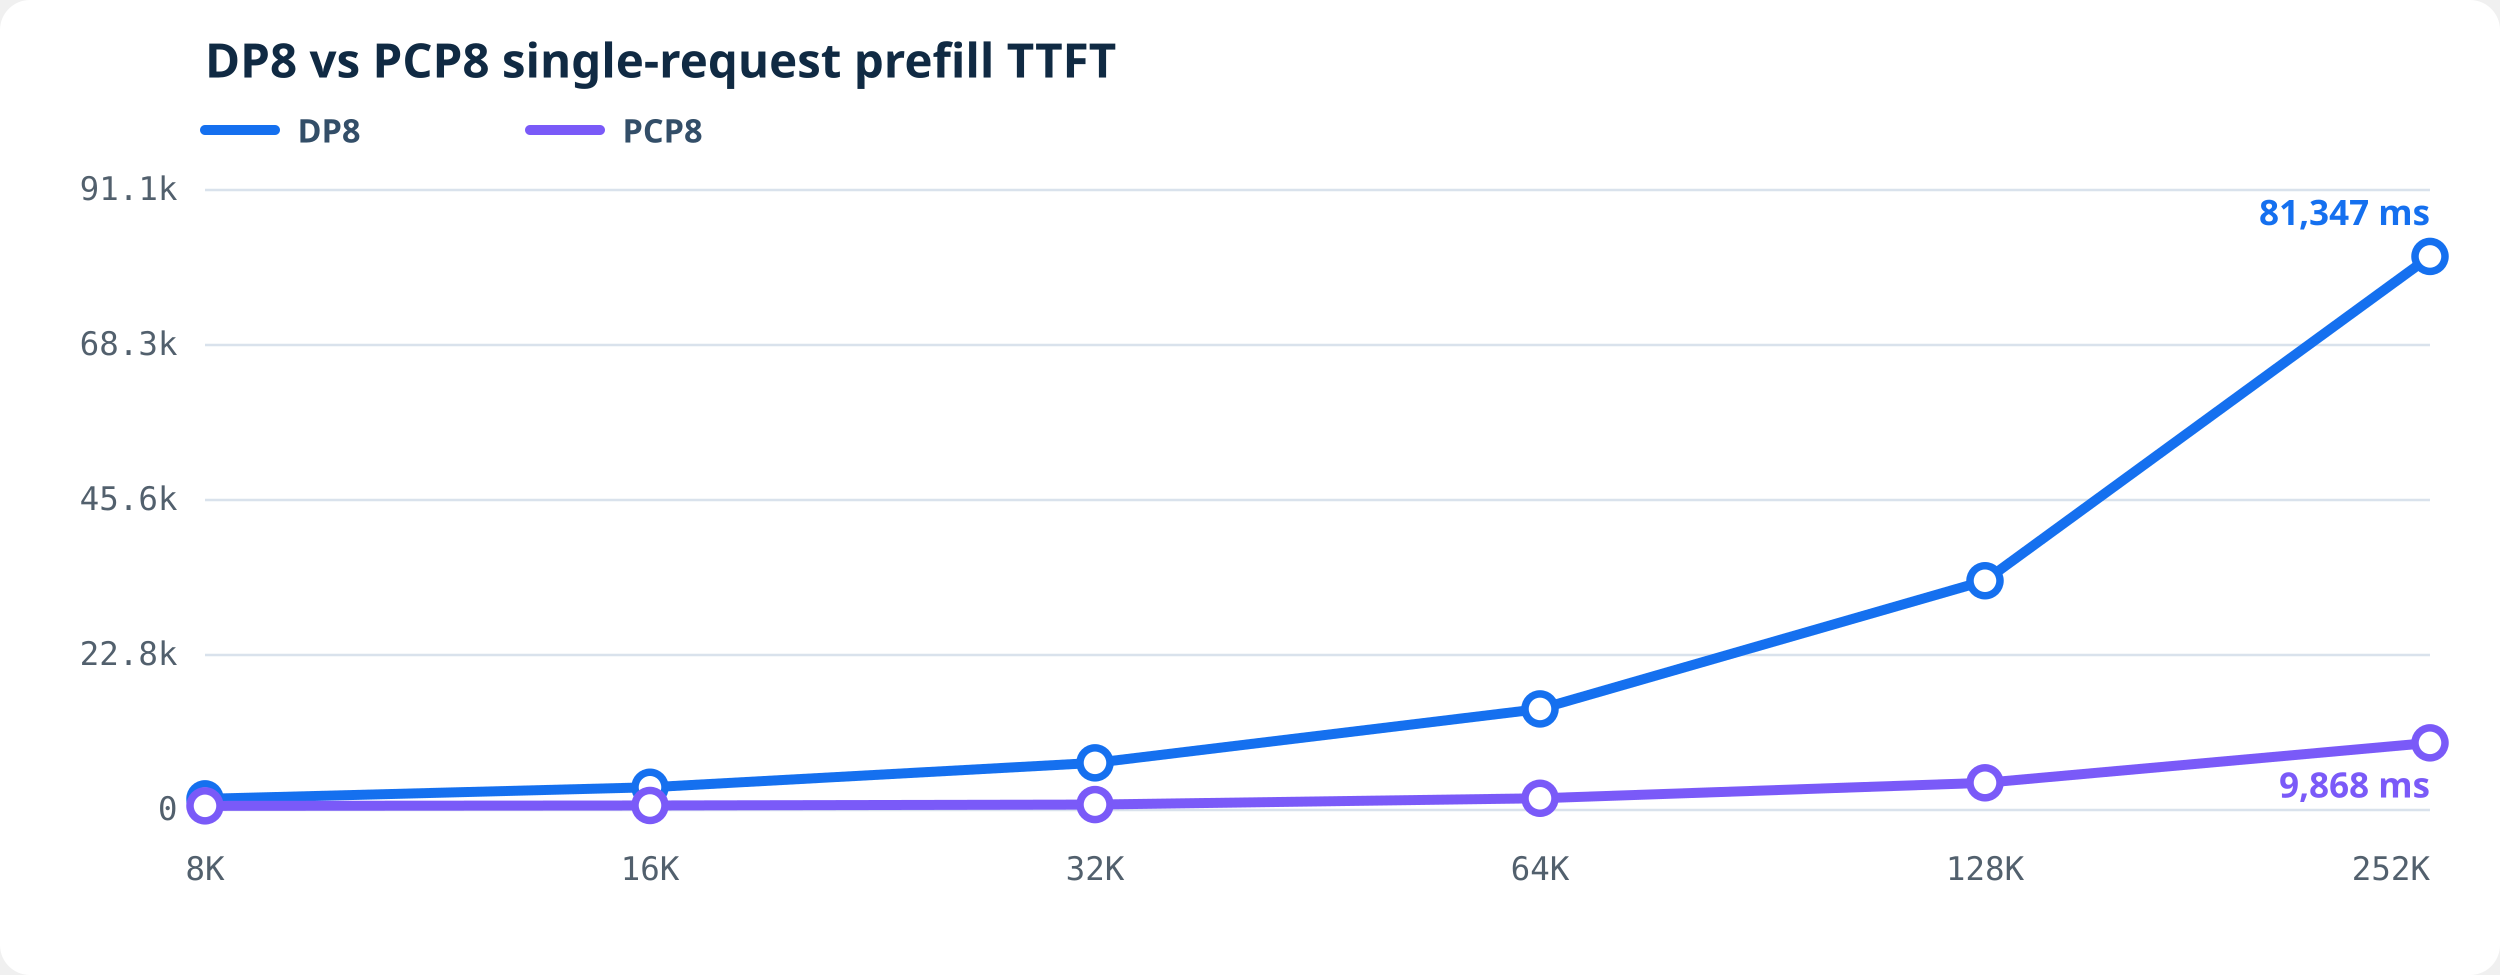
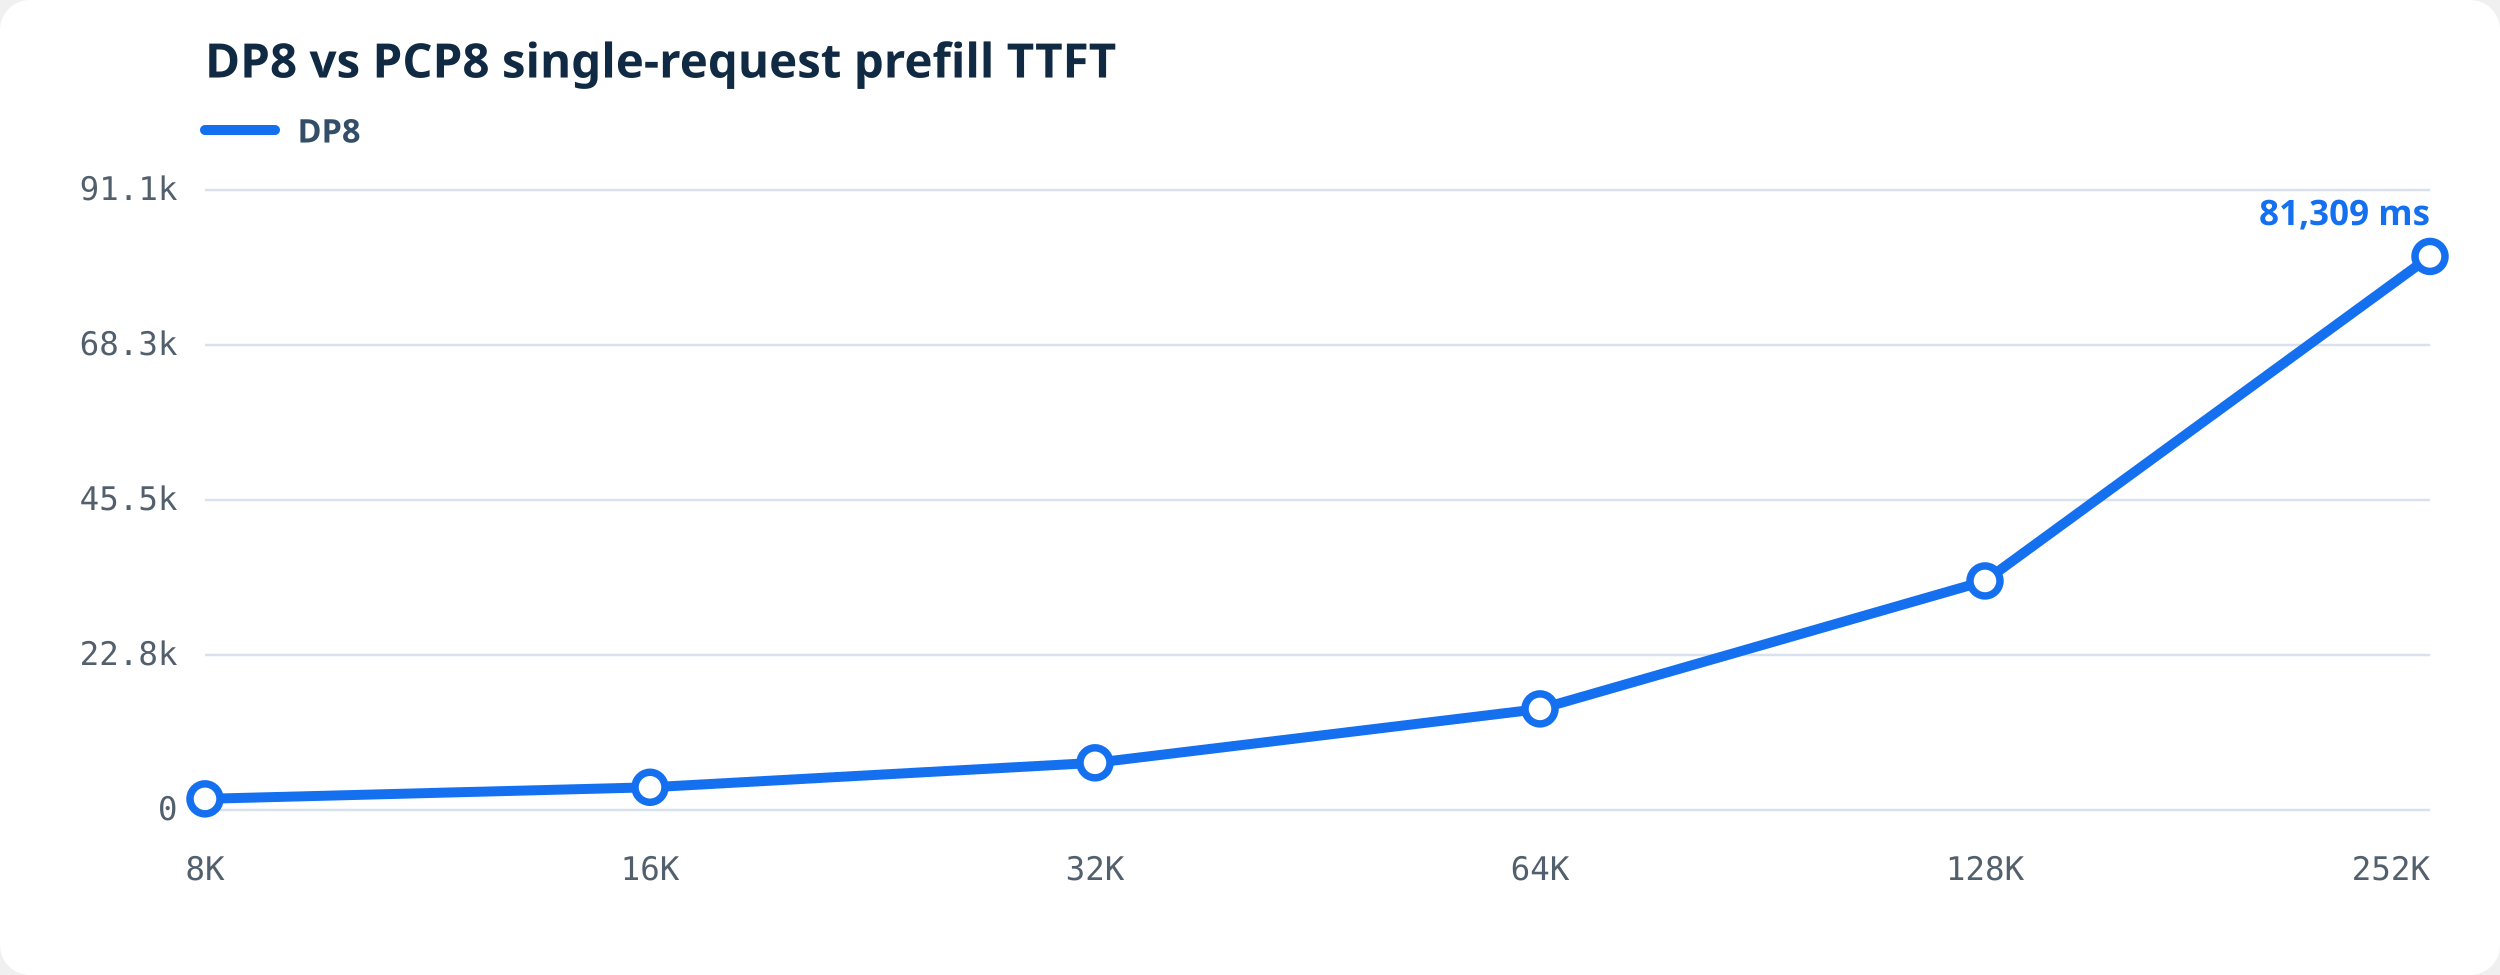
<svg xmlns="http://www.w3.org/2000/svg" viewBox="0 0 1000 390" role="img" aria-labelledby="prefill-ttft-title prefill-ttft-desc">
  <style>.bg{fill:#fff}.grid{stroke:#d9e2ec;stroke-width:1}.axis{fill:#52606d;font:13px ui-monospace,SFMono-Regular,Consolas,monospace}.heading{fill:#102a43;font:600 19px system-ui,sans-serif}.line{fill:none;stroke-width:4;stroke-linejoin:round;stroke-linecap:round}.dot{fill:#fff;stroke-width:3}.latest{stroke-width:3}.legend{fill:#334e68;font:600 13px system-ui,sans-serif}.value{font:600 14px system-ui,sans-serif}</style>
  <rect class="bg" width="1000" height="390" rx="12" />
  <text class="heading" x="82" y="31">DP8 vs PCP8 single-request prefill TTFT</text>
  <line x1="82" y1="52" x2="110" y2="52" stroke="#1570ef" stroke-width="4" stroke-linecap="round" />
  <text class="legend" x="119" y="57">DP8</text>
-   <line x1="212" y1="52" x2="240" y2="52" stroke="#7a5af8" stroke-width="4" stroke-linecap="round" />
-   <text class="legend" x="249" y="57">PCP8</text>
  <line class="grid" x1="82" y1="324.00" x2="972" y2="324.00" />
  <text class="axis" text-anchor="end" x="71" y="328.00">0</text>
  <line class="grid" x1="82" y1="262.00" x2="972" y2="262.00" />
  <text class="axis" text-anchor="end" x="71" y="266.00">22.8k</text>
  <line class="grid" x1="82" y1="200.00" x2="972" y2="200.00" />
-   <text class="axis" text-anchor="end" x="71" y="204.00">45.6k</text>
+   <text class="axis" text-anchor="end" x="71" y="204.00">45.5k</text>
  <line class="grid" x1="82" y1="138.00" x2="972" y2="138.00" />
  <text class="axis" text-anchor="end" x="71" y="142.00">68.3k</text>
  <line class="grid" x1="82" y1="76.00" x2="972" y2="76.00" />
  <text class="axis" text-anchor="end" x="71" y="80.00">91.1k</text>
  <text class="axis" text-anchor="middle" x="82.00" y="352">8K</text>
  <text class="axis" text-anchor="middle" x="260.00" y="352">16K</text>
  <text class="axis" text-anchor="middle" x="438.00" y="352">32K</text>
  <text class="axis" text-anchor="middle" x="616.00" y="352">64K</text>
  <text class="axis" text-anchor="middle" x="794.00" y="352">128K</text>
  <text class="axis" text-anchor="end" x="972.00" y="352">252K</text>
-   <polyline class="line" stroke="#1570ef" points="82.00,319.54 260.00,314.90 438.00,305.14 616.00,283.57 794.00,232.30 972.00,102.57" />
+   <polyline class="line" stroke="#1570ef" points="82.00,319.54 260.00,314.91 438.00,305.13 616.00,283.56 794.00,232.38 972.00,102.57" />
  <circle class="dot" fill="#fff" stroke="#1570ef" cx="82.00" cy="319.54" r="6" />
-   <circle class="dot" fill="#fff" stroke="#1570ef" cx="260.00" cy="314.90" r="6" />
-   <circle class="dot" fill="#fff" stroke="#1570ef" cx="438.00" cy="305.14" r="6" />
-   <circle class="dot" fill="#fff" stroke="#1570ef" cx="616.00" cy="283.57" r="6" />
-   <circle class="dot" fill="#fff" stroke="#1570ef" cx="794.00" cy="232.30" r="6" />
+   <circle class="dot" fill="#fff" stroke="#1570ef" cx="260.00" cy="314.91" r="6" />
+   <circle class="dot" fill="#fff" stroke="#1570ef" cx="438.00" cy="305.13" r="6" />
+   <circle class="dot" fill="#fff" stroke="#1570ef" cx="616.00" cy="283.56" r="6" />
+   <circle class="dot" fill="#fff" stroke="#1570ef" cx="794.00" cy="232.38" r="6" />
  <circle class="dot latest" fill="#1570ef" stroke="#1570ef" cx="972.00" cy="102.57" r="6" />
-   <text class="value" fill="#1570ef" text-anchor="end" x="972.00" y="90.00">81,347 ms</text>
-   <polyline class="line" stroke="#7a5af8" points="82.00,322.34 260.00,322.19 438.00,321.83 616.00,319.31 794.00,313.12 972.00,297.14" />
-   <circle class="dot" fill="#fff" stroke="#7a5af8" cx="82.00" cy="322.34" r="6" />
-   <circle class="dot" fill="#fff" stroke="#7a5af8" cx="260.00" cy="322.19" r="6" />
-   <circle class="dot" fill="#fff" stroke="#7a5af8" cx="438.00" cy="321.83" r="6" />
-   <circle class="dot" fill="#fff" stroke="#7a5af8" cx="616.00" cy="319.31" r="6" />
-   <circle class="dot" fill="#fff" stroke="#7a5af8" cx="794.00" cy="313.12" r="6" />
-   <circle class="dot latest" fill="#7a5af8" stroke="#7a5af8" cx="972.00" cy="297.14" r="6" />
-   <text class="value" fill="#7a5af8" text-anchor="end" x="972.00" y="319.00">9,868 ms</text>
+   <text class="value" fill="#1570ef" text-anchor="end" x="972.00" y="90.00">81,309 ms</text>
</svg>
